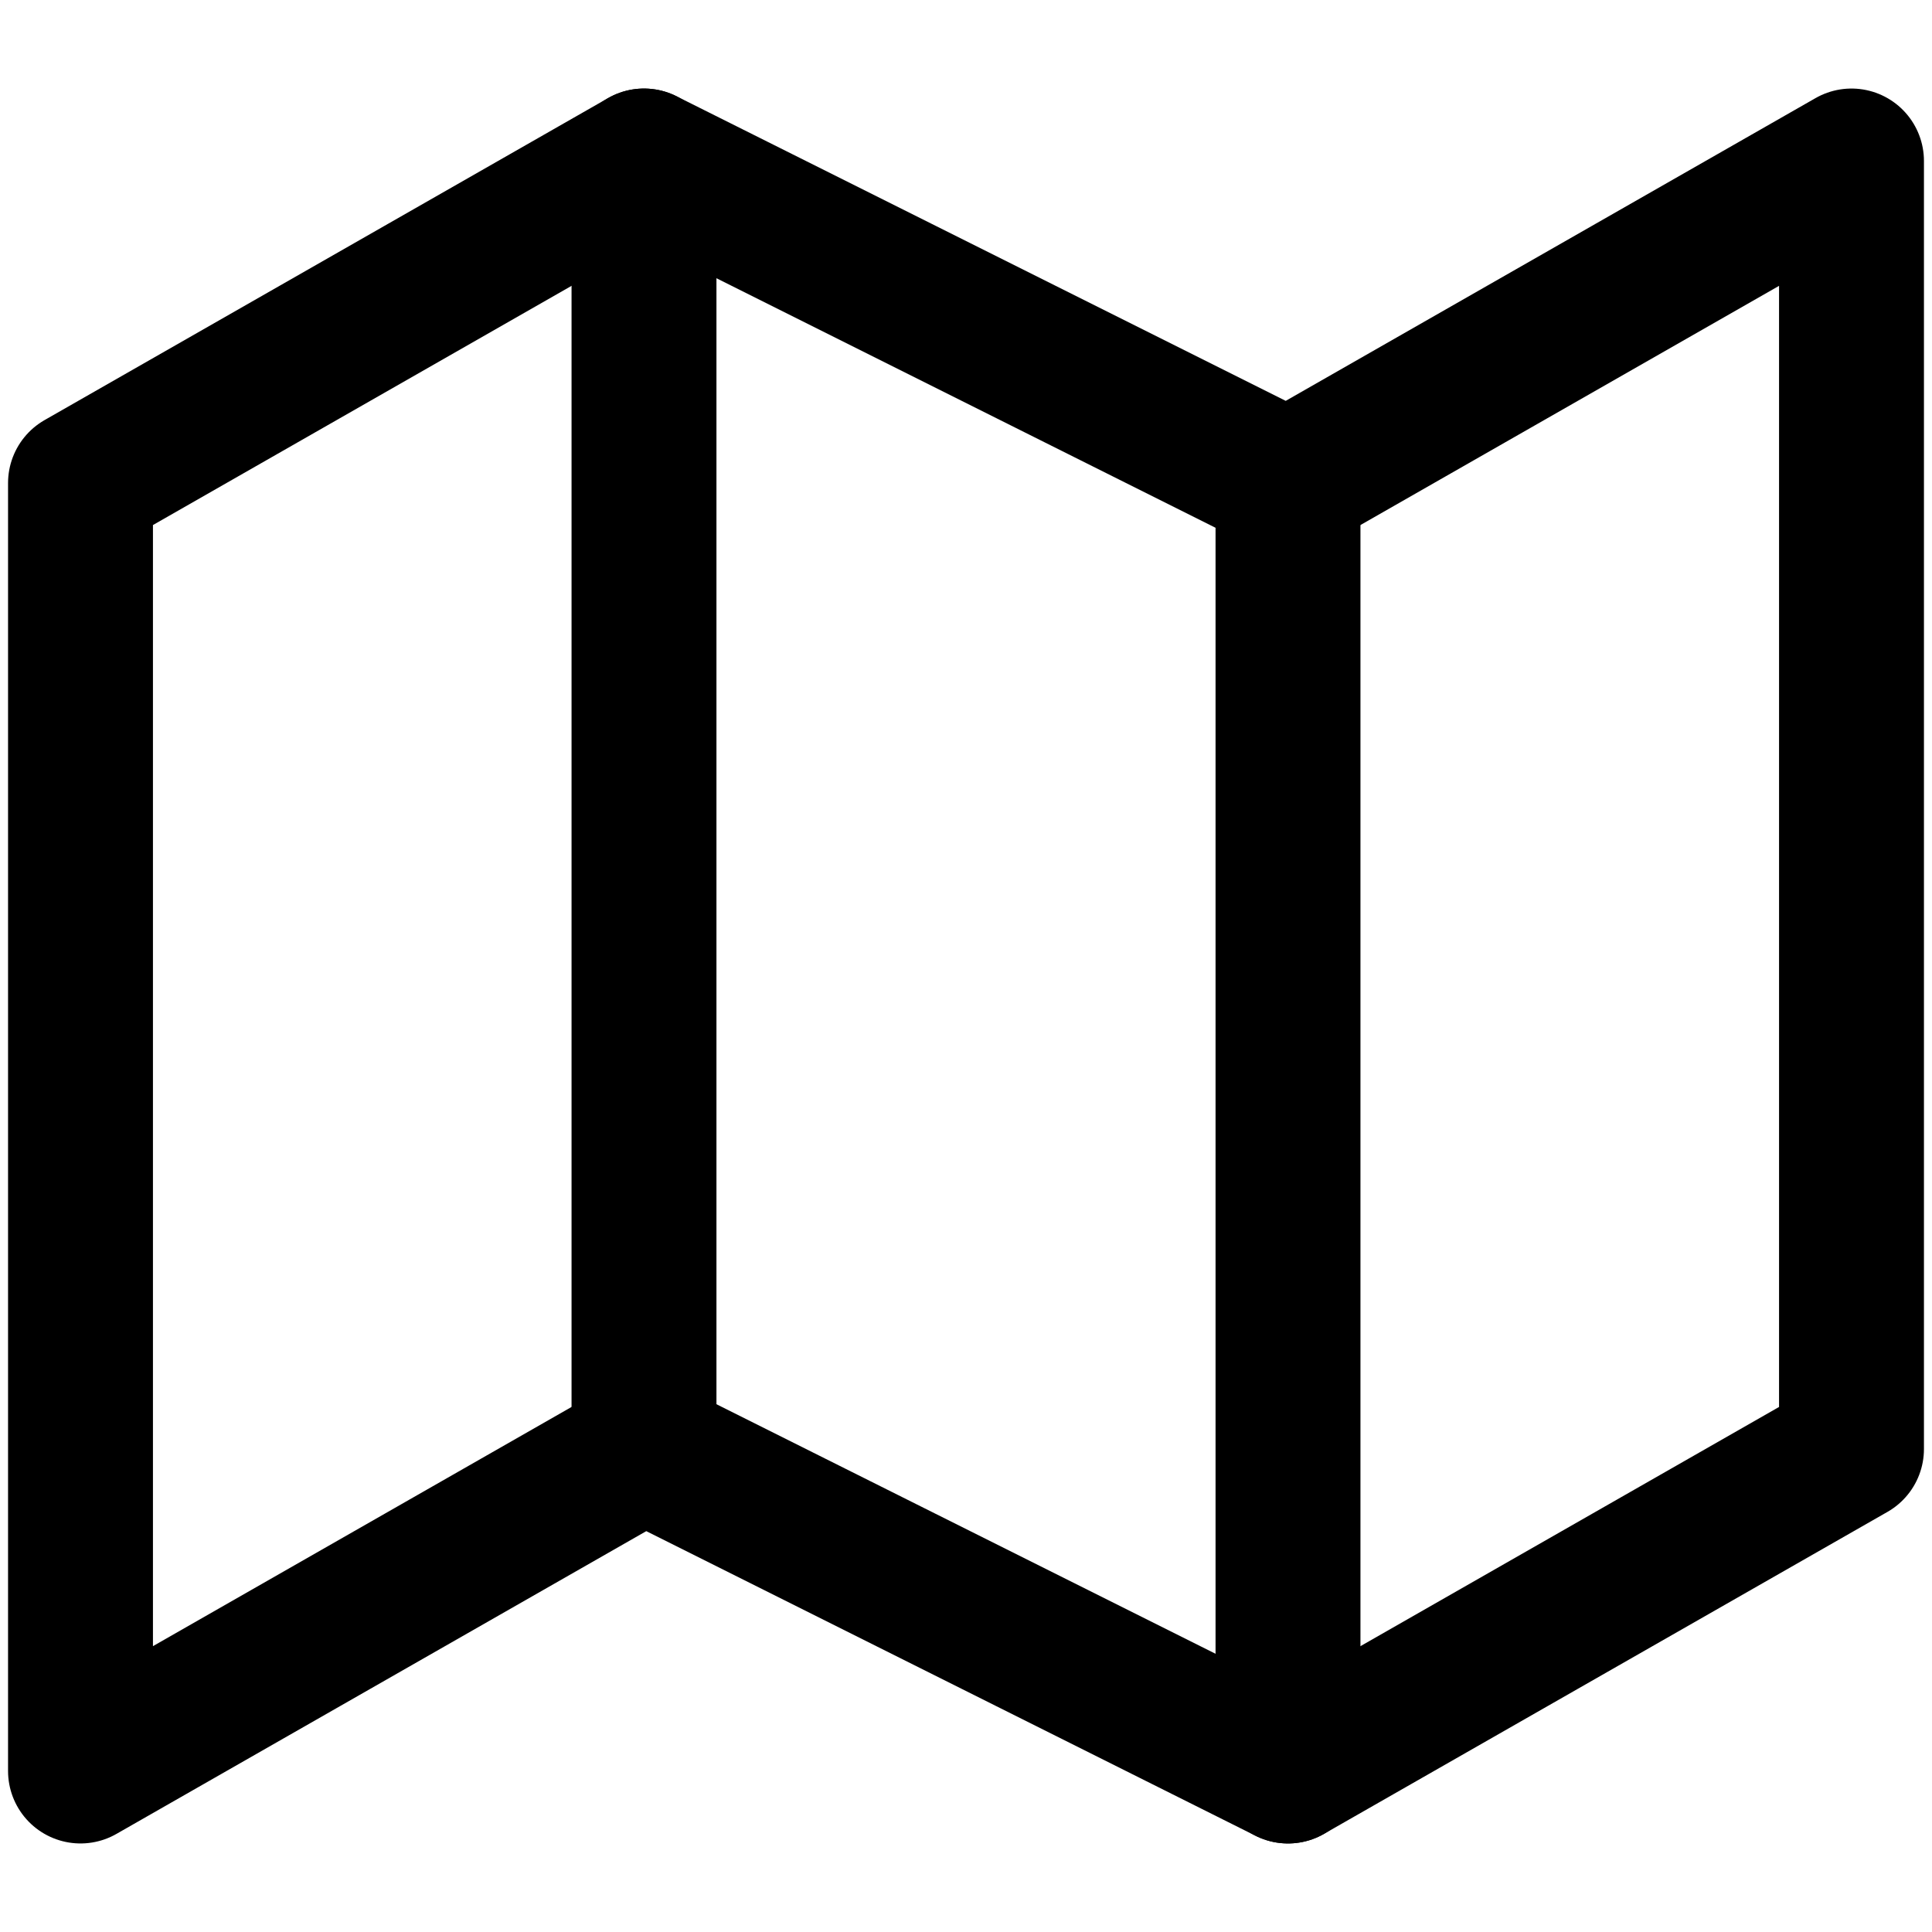
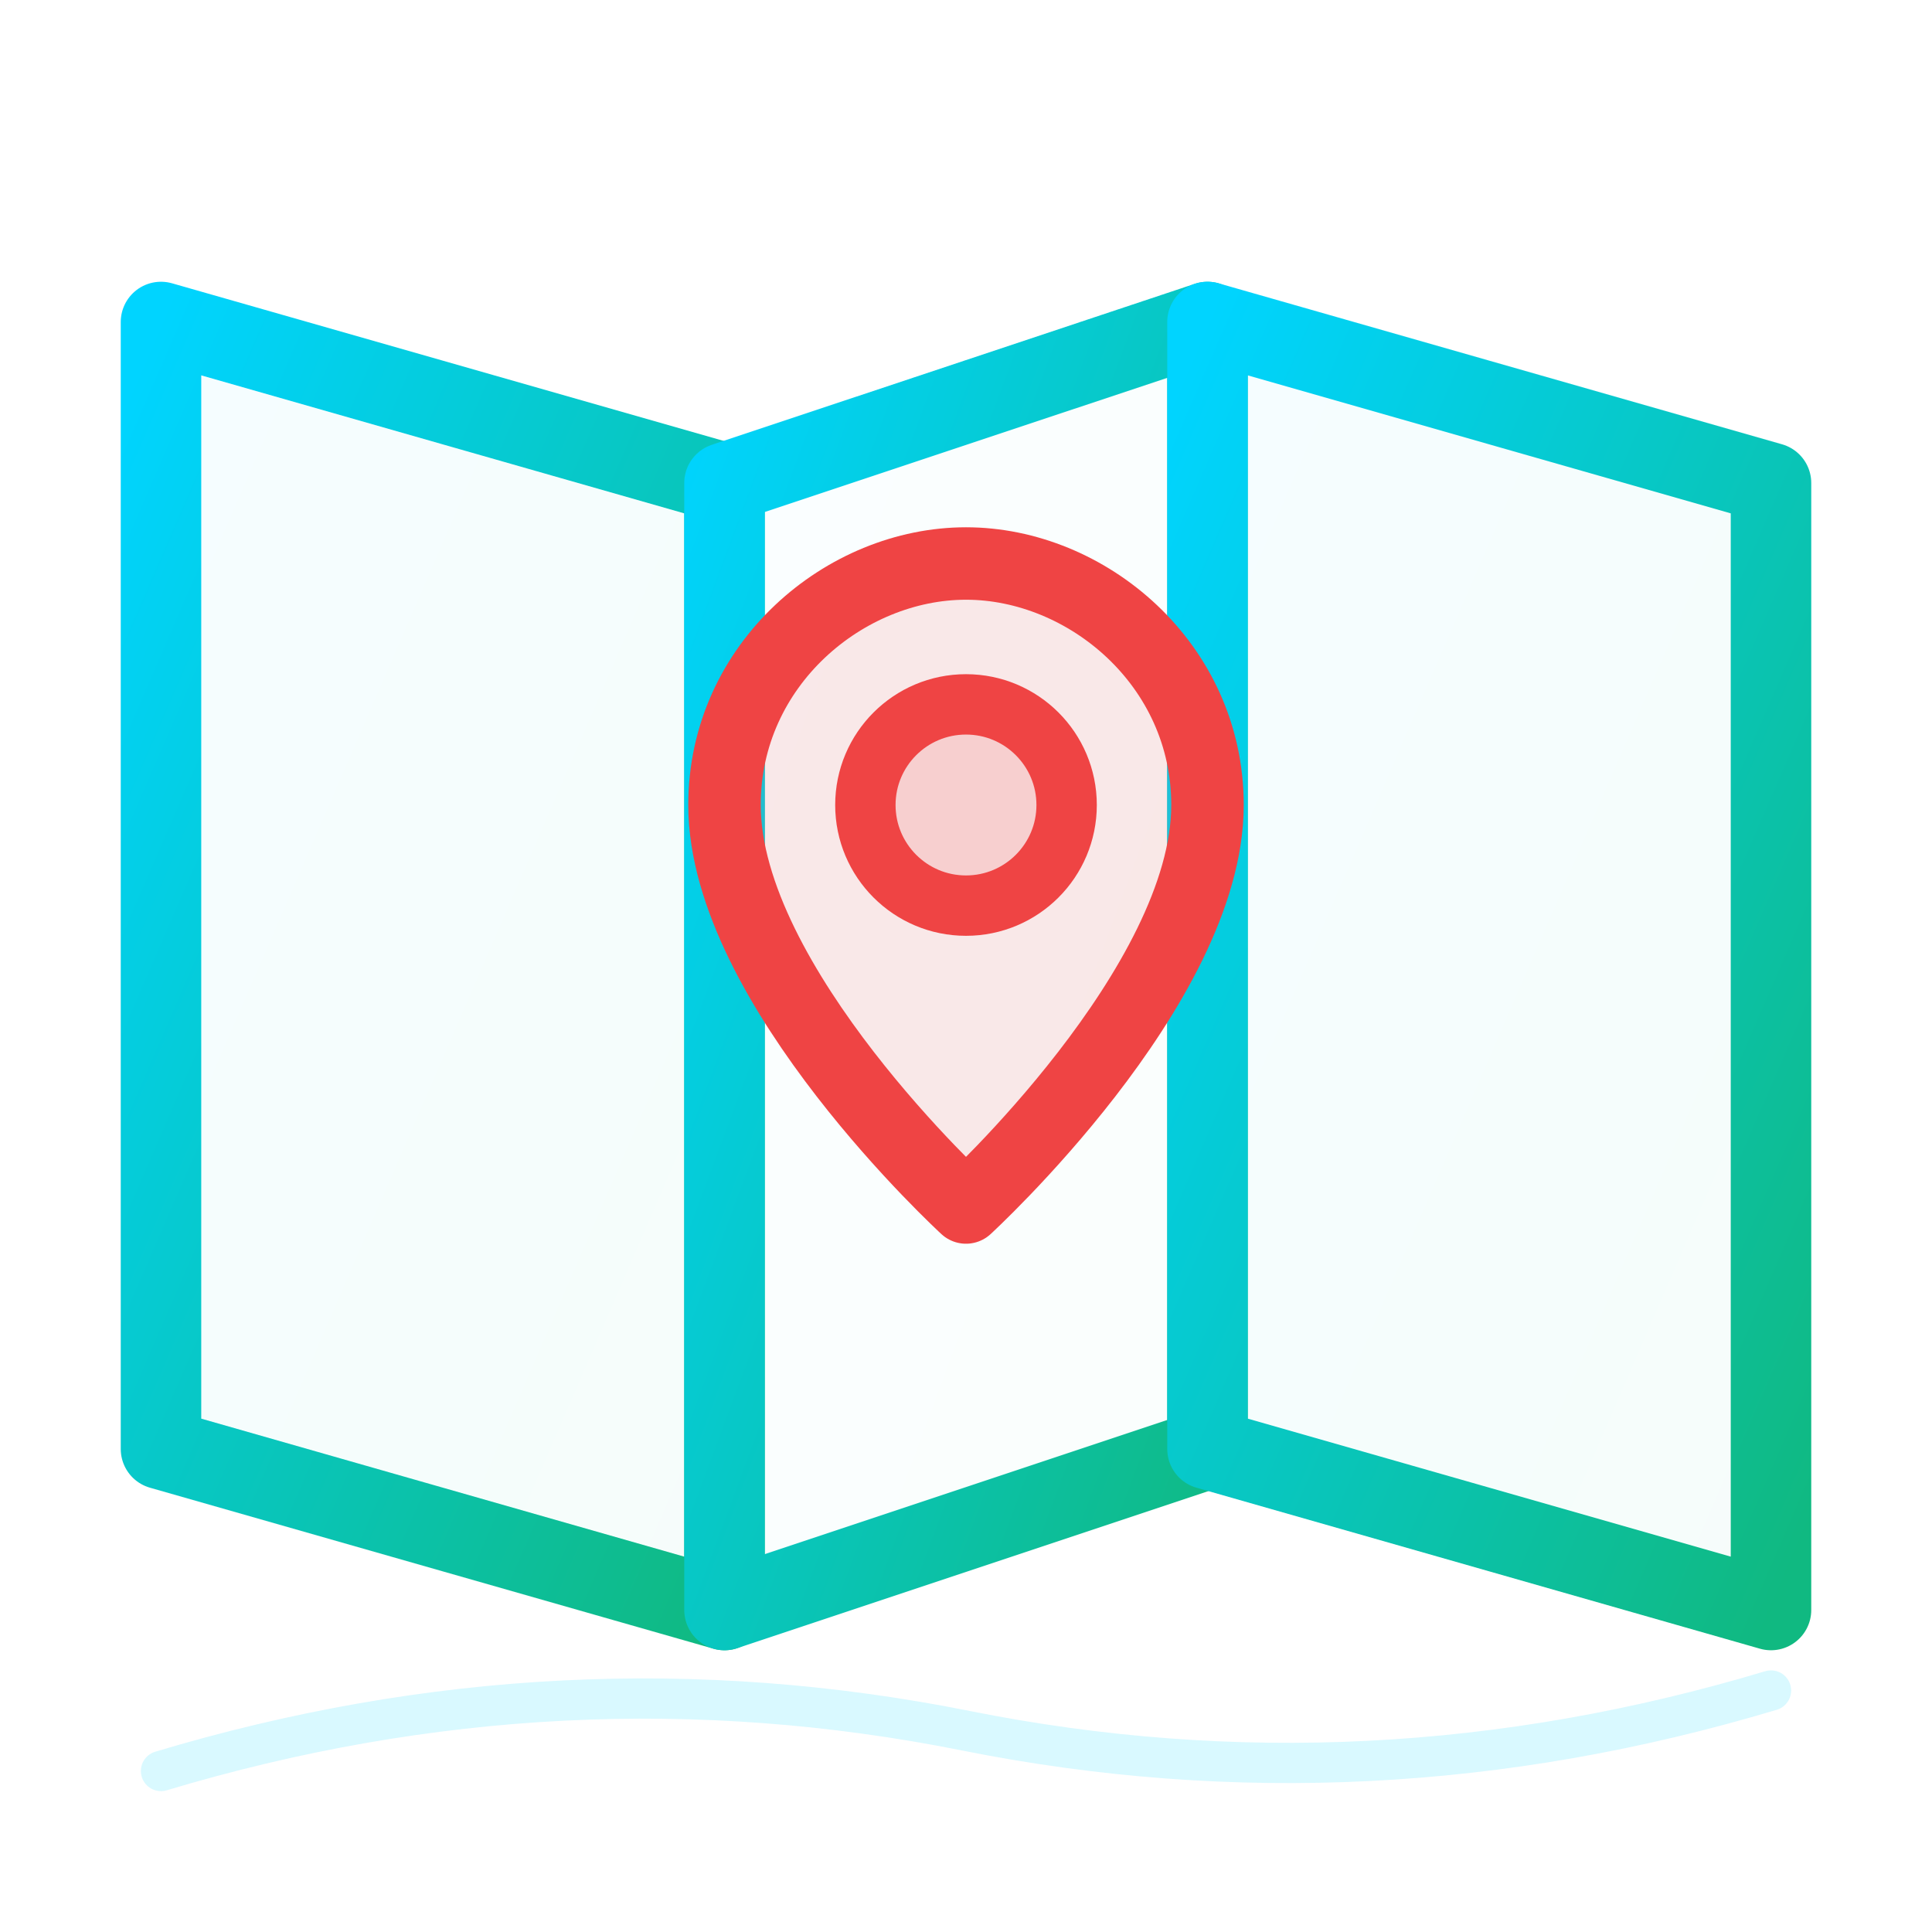
- <svg xmlns="http://www.w3.org/2000/svg" width="24" height="24" viewBox="0 0 24 24" fill="none" stroke="currentColor" stroke-width="1.8" stroke-linecap="round" stroke-linejoin="round">
-   <polygon points="1 6 1 22 8 18 16 22 23 18 23 2 16 6 8 2 1 6" />
-   <line x1="8" y1="2" x2="8" y2="18" />
-   <line x1="16" y1="6" x2="16" y2="22" />
+ <svg xmlns="http://www.w3.org/2000/svg" viewBox="0 0 48 48" fill="none" stroke-linecap="round" stroke-linejoin="round">
+   <defs>
+     <linearGradient id="mp" x1="0%" y1="0%" x2="100%" y2="100%">
+       <stop offset="0%" stop-color="#00d4ff" />
+       <stop offset="100%" stop-color="#10b981" />
+     </linearGradient>
+   </defs>
+   <path d="M4 44 Q14 41 24 43 Q34 45 44 42" stroke="#00d4ff" stroke-width="1" fill="none" opacity=".15" />
+   <path d="M4 8l14 4v28L4 36z" stroke="url(#mp)" stroke-width="2" fill="url(#mp)" fill-opacity=".04" />
+   <path d="M18 12l12-4v28l-12 4z" stroke="url(#mp)" stroke-width="2" fill="url(#mp)" fill-opacity=".02" />
+   <path d="M30 8l14 4v28l-14-4z" stroke="url(#mp)" stroke-width="2" fill="url(#mp)" fill-opacity=".04" />
+   <line x1="18" y1="12" x2="18" y2="40" stroke="url(#mp)" stroke-width="1.5" opacity=".3" />
+   <line x1="30" y1="8" x2="30" y2="36" stroke="url(#mp)" stroke-width="1.5" opacity=".3" />
+   <path d="M24 14c-3 0-6 2.5-6 6 0 4.5 6 10 6 10s6-5.5 6-10c0-3.5-3-6-6-6z" stroke="#ef4444" stroke-width="1.8" fill="#ef4444" fill-opacity=".12" />
+   <circle cx="24" cy="20" r="2.5" stroke="#ef4444" stroke-width="1.5" fill="#ef4444" fill-opacity=".15" />
</svg>
